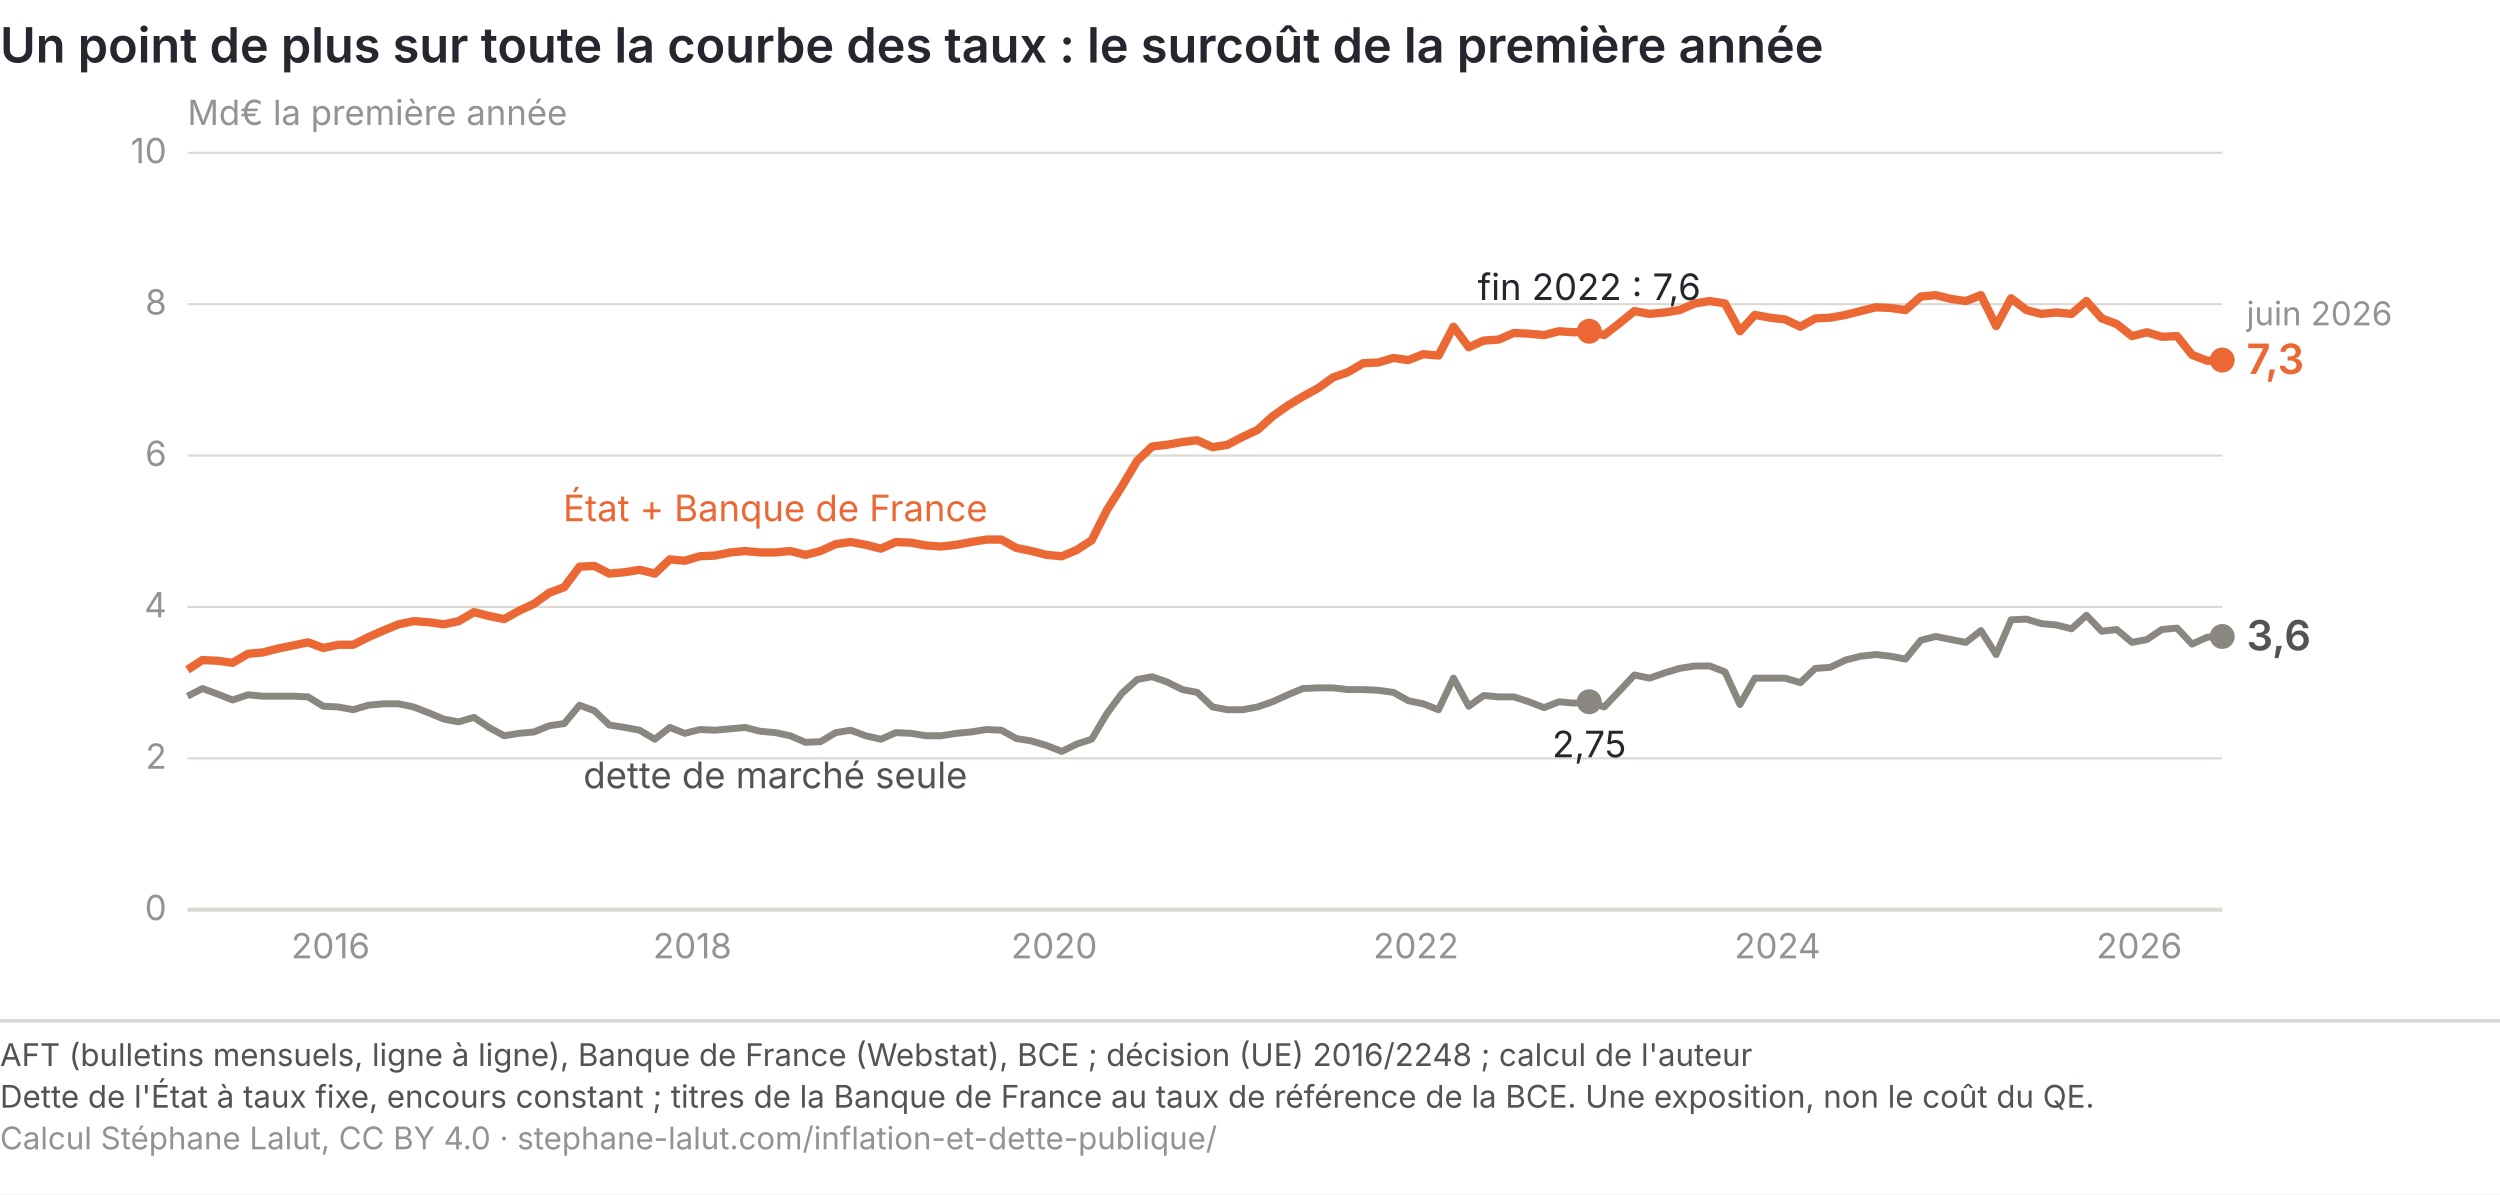
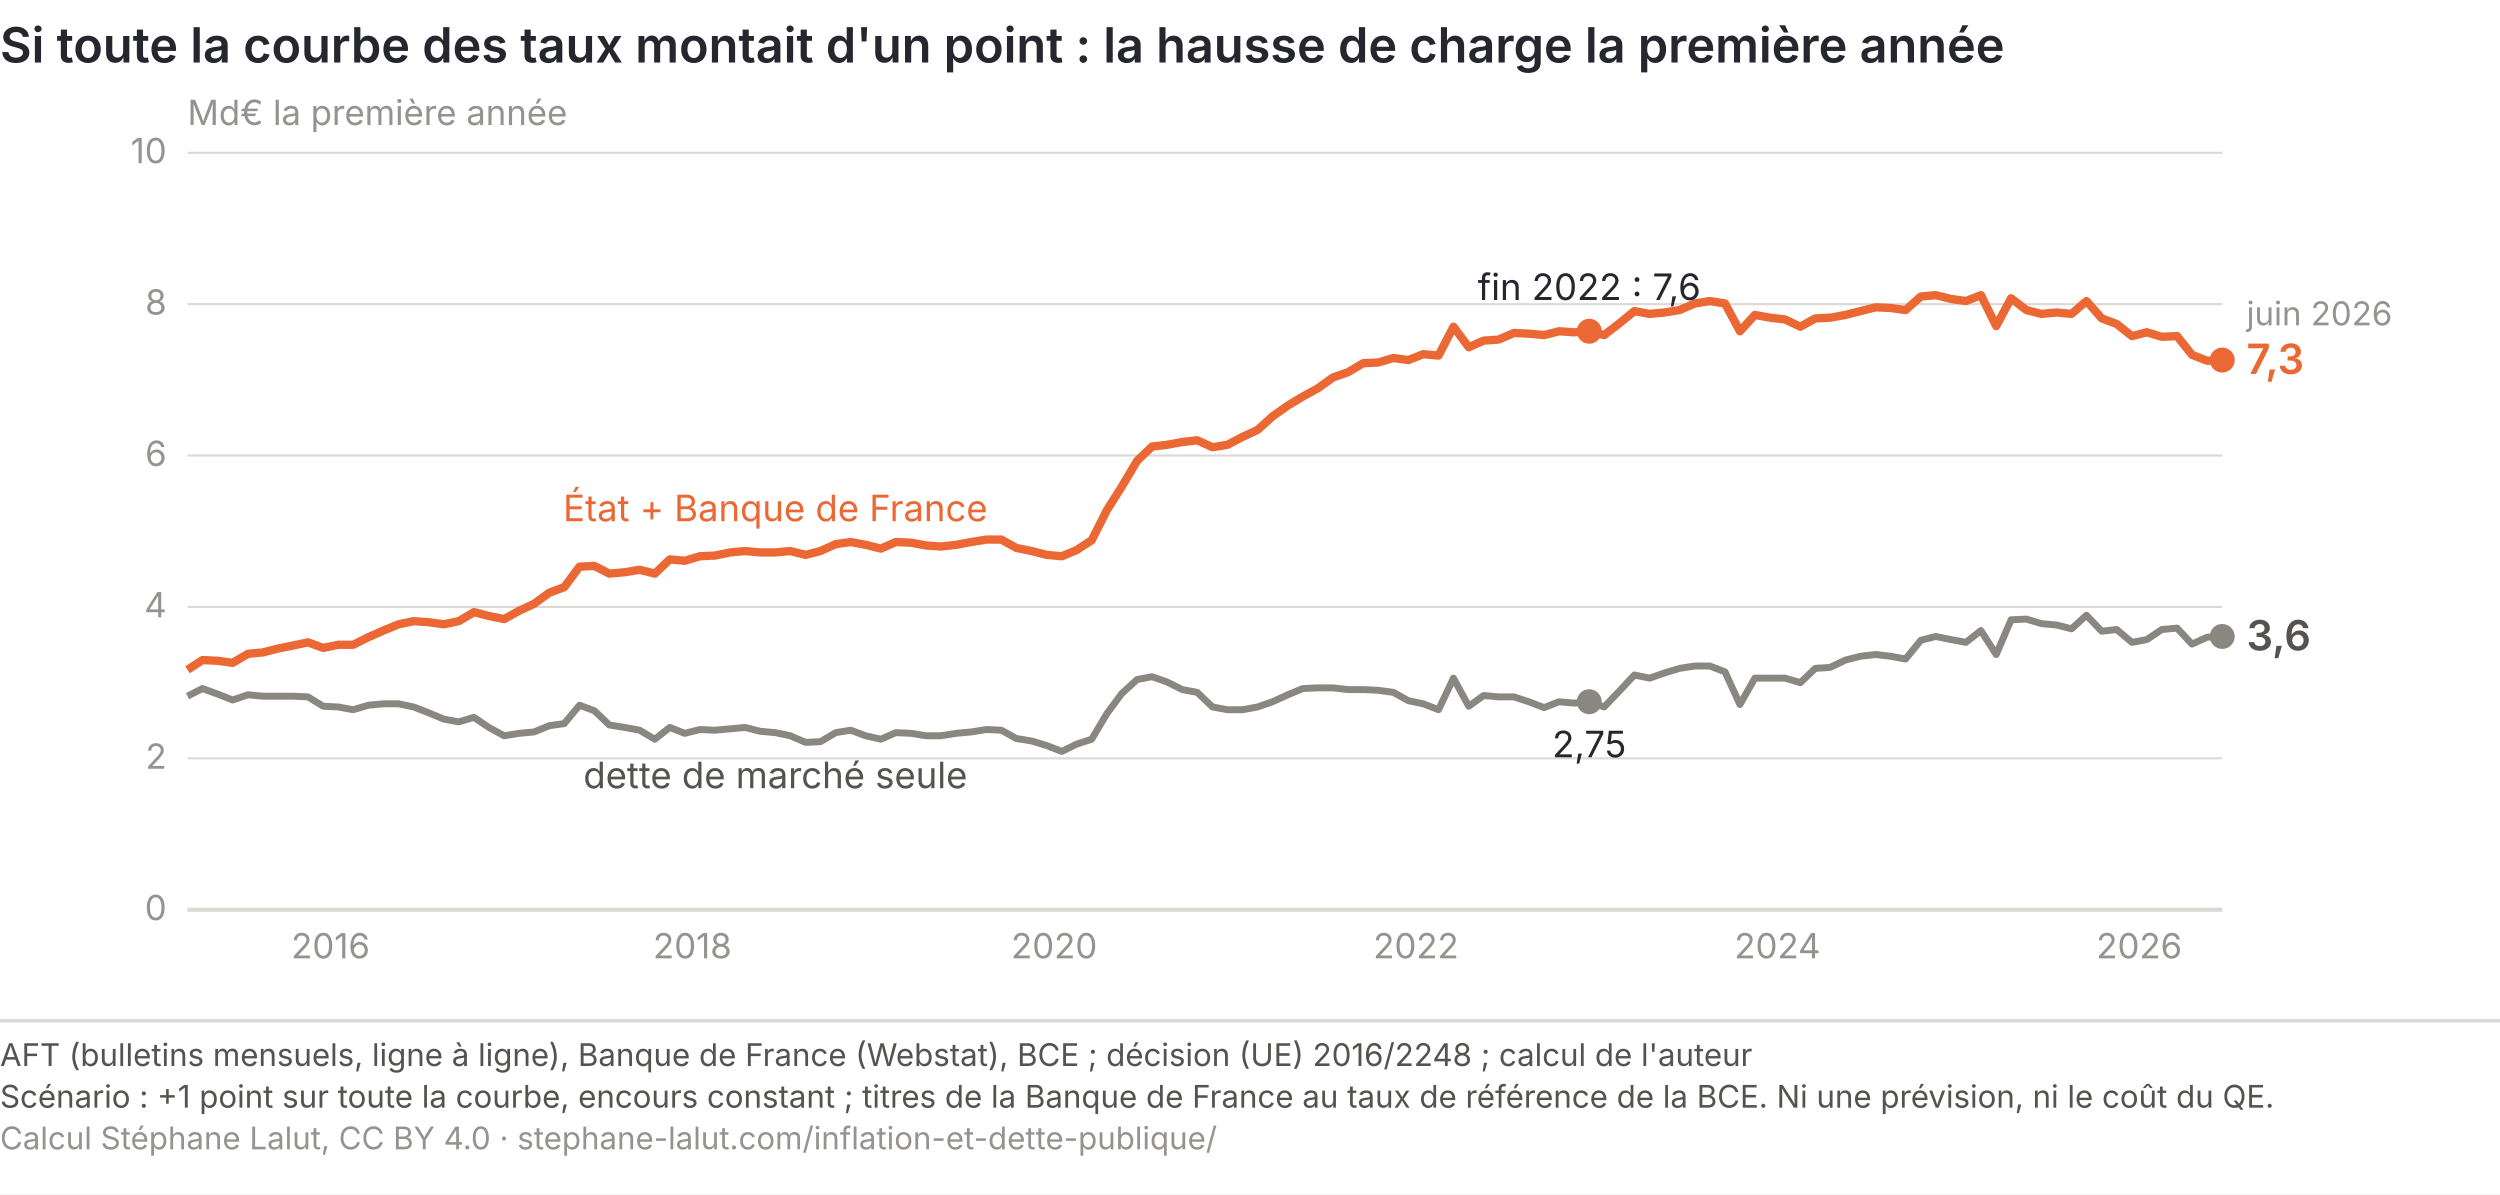
<svg xmlns="http://www.w3.org/2000/svg" viewBox="0 0 720 344" role="img" font-variant-numeric="tabular-nums" aria-labelledby="achats-t achats-d" font-family="Inter, 'Helvetica Neue', Arial, sans-serif">
  <rect width="720" height="344" fill="#ffffff" />
-   <text x="0" y="18" font-size="14" font-weight="600" fill="#26262f">Un point de plus sur toute la courbe des taux : le surcoût de la première année</text>
+   <text x="0" y="18" font-size="14" font-weight="600" fill="#26262f">Si toute la courbe des taux montait d'un point : la hausse de charge la première année</text>
  <line x1="54" y1="262.0" x2="640" y2="262.0" stroke="#dcd8d3" stroke-width="1.2" />
  <text x="48" y="265.0" font-size="10" fill="#96928f" text-anchor="end">0</text>
  <line x1="54" y1="218.4" x2="640" y2="218.4" stroke="#dcd8d3" stroke-width="0.6" />
  <text x="48" y="221.4" font-size="10" fill="#96928f" text-anchor="end">2</text>
  <line x1="54" y1="174.8" x2="640" y2="174.8" stroke="#dcd8d3" stroke-width="0.6" />
  <text x="48" y="177.8" font-size="10" fill="#96928f" text-anchor="end">4</text>
  <line x1="54" y1="131.2" x2="640" y2="131.2" stroke="#dcd8d3" stroke-width="0.6" />
  <text x="48" y="134.2" font-size="10" fill="#96928f" text-anchor="end">6</text>
  <line x1="54" y1="87.6" x2="640" y2="87.6" stroke="#dcd8d3" stroke-width="0.6" />
  <text x="48" y="90.6" font-size="10" fill="#96928f" text-anchor="end">8</text>
  <line x1="54" y1="44.0" x2="640" y2="44.0" stroke="#dcd8d3" stroke-width="0.6" />
  <text x="48" y="47.0" font-size="10" fill="#96928f" text-anchor="end">10</text>
  <text x="54" y="36" font-size="10" fill="#96928f">Md€ la première année</text>
  <text x="95.2" y="276" font-size="10" fill="#96928f" text-anchor="middle">2016</text>
  <text x="199.4" y="276" font-size="10" fill="#96928f" text-anchor="middle">2018</text>
  <text x="303.6" y="276" font-size="10" fill="#96928f" text-anchor="middle">2020</text>
  <text x="407.8" y="276" font-size="10" fill="#96928f" text-anchor="middle">2022</text>
  <text x="511.9" y="276" font-size="10" fill="#96928f" text-anchor="middle">2024</text>
  <text x="616.1" y="276" font-size="10" fill="#96928f" text-anchor="middle">2026</text>
  <path d="M54.0,200.5 L58.3,198.3 L62.7,199.9 L67.0,201.6 L71.4,200.1 L75.7,200.5 L80.0,200.5 L84.4,200.5 L88.7,200.7 L93.1,203.4 L97.4,203.6 L101.7,204.4 L106.1,203.1 L110.4,202.7 L114.8,202.7 L119.1,203.6 L123.5,205.3 L127.8,207.1 L132.1,207.9 L136.5,206.6 L140.8,209.5 L145.2,211.9 L149.5,211.2 L153.8,210.8 L158.2,209.0 L162.5,208.4 L166.9,203.1 L171.2,204.7 L175.5,208.8 L179.9,209.5 L184.2,210.3 L188.6,212.9 L192.9,209.5 L197.2,211.2 L201.6,210.1 L205.9,210.3 L210.3,209.9 L214.6,209.5 L218.9,210.6 L223.3,211.0 L227.6,211.9 L232.0,213.8 L236.3,213.6 L240.7,211.0 L245.0,210.3 L249.3,211.9 L253.7,212.9 L258.0,211.0 L262.4,211.2 L266.7,211.9 L271.0,211.9 L275.4,211.2 L279.7,210.8 L284.1,210.1 L288.4,210.3 L292.7,212.7 L297.1,213.4 L301.4,214.7 L305.8,216.4 L310.1,214.3 L314.4,212.9 L318.8,205.5 L323.1,199.7 L327.5,195.7 L331.8,194.9 L336.1,196.4 L340.5,198.6 L344.8,199.4 L349.2,203.6 L353.5,204.4 L357.9,204.4 L362.2,203.6 L366.5,202.1 L370.9,200.1 L375.2,198.3 L379.6,198.1 L383.9,198.1 L388.2,198.6 L392.6,198.6 L396.9,198.8 L401.3,199.4 L405.6,201.8 L409.9,202.7 L414.3,204.4 L418.6,195.3 L423.0,203.4 L427.3,200.3 L431.6,200.7 L436.0,200.7 L440.3,202.1 L444.7,203.8 L449.0,202.1 L453.3,202.5 L457.7,202.1 L462.0,203.6 L466.4,199.0 L470.7,194.4 L475.1,195.3 L479.4,193.8 L483.7,192.5 L488.1,191.8 L492.4,191.8 L496.8,193.5 L501.1,202.9 L505.4,195.3 L509.8,195.3 L514.1,195.3 L518.5,196.6 L522.8,192.5 L527.1,192.2 L531.5,190.1 L535.8,189.0 L540.2,188.5 L544.5,189.0 L548.8,189.8 L553.2,184.4 L557.5,183.3 L561.9,184.2 L566.2,185.0 L570.5,181.6 L574.9,188.5 L579.2,178.5 L583.6,178.3 L587.9,179.6 L592.3,180.0 L596.6,181.1 L600.9,177.2 L605.3,181.8 L609.6,181.3 L614.0,185.0 L618.3,184.2 L622.6,181.3 L627.0,180.9 L631.3,185.5 L635.7,183.5 L640.0,183.3" fill="none" stroke="#8a8781" stroke-width="2.0" stroke-linejoin="round" />
  <path d="M54.0,192.9 L58.3,190.1 L62.7,190.3 L67.0,190.9 L71.4,188.3 L75.7,187.9 L80.0,186.8 L84.4,185.9 L88.7,185.0 L93.1,186.6 L97.4,185.7 L101.7,185.7 L106.1,183.5 L110.4,181.6 L114.8,179.8 L119.1,178.9 L123.5,179.2 L127.8,179.8 L132.1,178.9 L136.5,176.3 L140.8,177.4 L145.2,178.3 L149.5,175.9 L153.8,173.9 L158.2,170.7 L162.5,169.1 L166.9,163.2 L171.2,163.0 L175.5,165.2 L179.9,164.8 L184.2,164.1 L188.6,165.2 L192.9,161.1 L197.2,161.5 L201.6,160.2 L205.9,160.0 L210.3,159.1 L214.6,158.7 L218.9,159.1 L223.3,159.1 L227.6,158.7 L232.0,159.8 L236.3,158.7 L240.7,156.7 L245.0,156.1 L249.3,156.9 L253.7,158.0 L258.0,156.1 L262.4,156.3 L266.7,157.1 L271.0,157.4 L275.4,156.9 L279.7,156.1 L284.1,155.4 L288.4,155.4 L292.7,157.8 L297.1,158.7 L301.4,159.8 L305.8,160.2 L310.1,158.4 L314.4,155.6 L318.8,146.9 L323.1,140.1 L327.5,132.7 L331.8,128.6 L336.1,128.1 L340.5,127.3 L344.8,126.8 L349.2,128.8 L353.5,128.1 L357.9,125.8 L362.2,123.8 L366.5,119.9 L370.9,116.8 L375.2,114.2 L379.6,111.8 L383.9,108.7 L388.2,107.2 L392.6,104.6 L396.9,104.4 L401.3,103.1 L405.6,103.7 L409.9,102.0 L414.3,102.4 L418.6,94.1 L423.0,100.0 L427.3,98.1 L431.6,97.8 L436.0,95.9 L440.3,96.1 L444.7,96.5 L449.0,95.4 L453.3,95.7 L457.7,95.4 L462.0,96.5 L466.4,93.1 L470.7,89.6 L475.1,90.4 L479.4,90.0 L483.7,89.3 L488.1,87.4 L492.4,86.7 L496.8,87.4 L501.1,95.4 L505.4,90.7 L509.8,91.5 L514.1,92.0 L518.5,94.1 L522.8,91.7 L527.1,91.5 L531.5,90.7 L535.8,89.6 L540.2,88.5 L544.5,88.7 L548.8,89.3 L553.2,85.4 L557.5,85.0 L561.9,86.1 L566.2,86.7 L570.5,85.0 L574.9,93.9 L579.2,85.9 L583.6,89.3 L587.9,90.4 L592.3,90.0 L596.6,90.4 L600.9,86.7 L605.3,91.7 L609.6,93.3 L614.0,96.8 L618.3,95.7 L622.6,97.0 L627.0,96.8 L631.3,102.2 L635.7,103.9 L640.0,103.7" fill="none" stroke="#eb6834" stroke-width="2.4" stroke-linejoin="round" />
  <text x="223.3" y="150.1" font-size="10.5" fill="#eb6834" text-anchor="middle">État + Banque de France</text>
  <text x="223.3" y="227.0" font-size="10.5" fill="#55524f" text-anchor="middle">dette de marché seule</text>
  <circle cx="457.7" cy="95.4" r="3.6" fill="#eb6834" />
  <circle cx="457.7" cy="202.1" r="3.6" fill="#8a8781" />
  <text x="457.7" y="86.4" font-size="10.5" fill="#26262f" text-anchor="middle">fin 2022 : 7,6</text>
  <text x="457.7" y="218.1" font-size="10.5" fill="#26262f" text-anchor="middle">2,75</text>
  <circle cx="640.0" cy="103.7" r="3.6" fill="#eb6834" />
  <text x="647.0" y="107.7" font-size="12" font-weight="600" fill="#eb6834">7,3</text>
  <circle cx="640.0" cy="183.3" r="3.6" fill="#8a8781" />
  <text x="647.0" y="187.3" font-size="12" font-weight="600" fill="#55524f">3,6</text>
  <text x="647.0" y="93.7" font-size="9.5" fill="#96928f">juin 2026</text>
  <line x1="0" y1="294.0" x2="720" y2="294.0" stroke="#dcd8d3" />
  <text x="0" y="307.0" font-size="9" fill="#55524f">AFT (bulletins mensuels, ligne à ligne), Banque de France (Webstat), BCE ; décision (UE) 2016/2248 ; calcul de l'auteur</text>
-   <text x="0" y="319.0" font-size="9" fill="#55524f">Dette de l'État à taux fixe, encours constant ; titres de la Banque de France au taux de référence de la BCE. Une exposition, non le coût du QE.</text>
+   <text x="0" y="319.0" font-size="9" fill="#55524f">Scénario : +1 point sur toute la courbe, encours constant ; titres de la Banque de France au taux de référence de la BCE. Ni une prévision, ni le coût du QE.</text>
  <text x="0" y="331.0" font-size="9" fill="#96928f">Calcul Stéphane Lalut, CC BY 4.0 · stephane-lalut.com/inflation-et-dette-publique/</text>
</svg>
